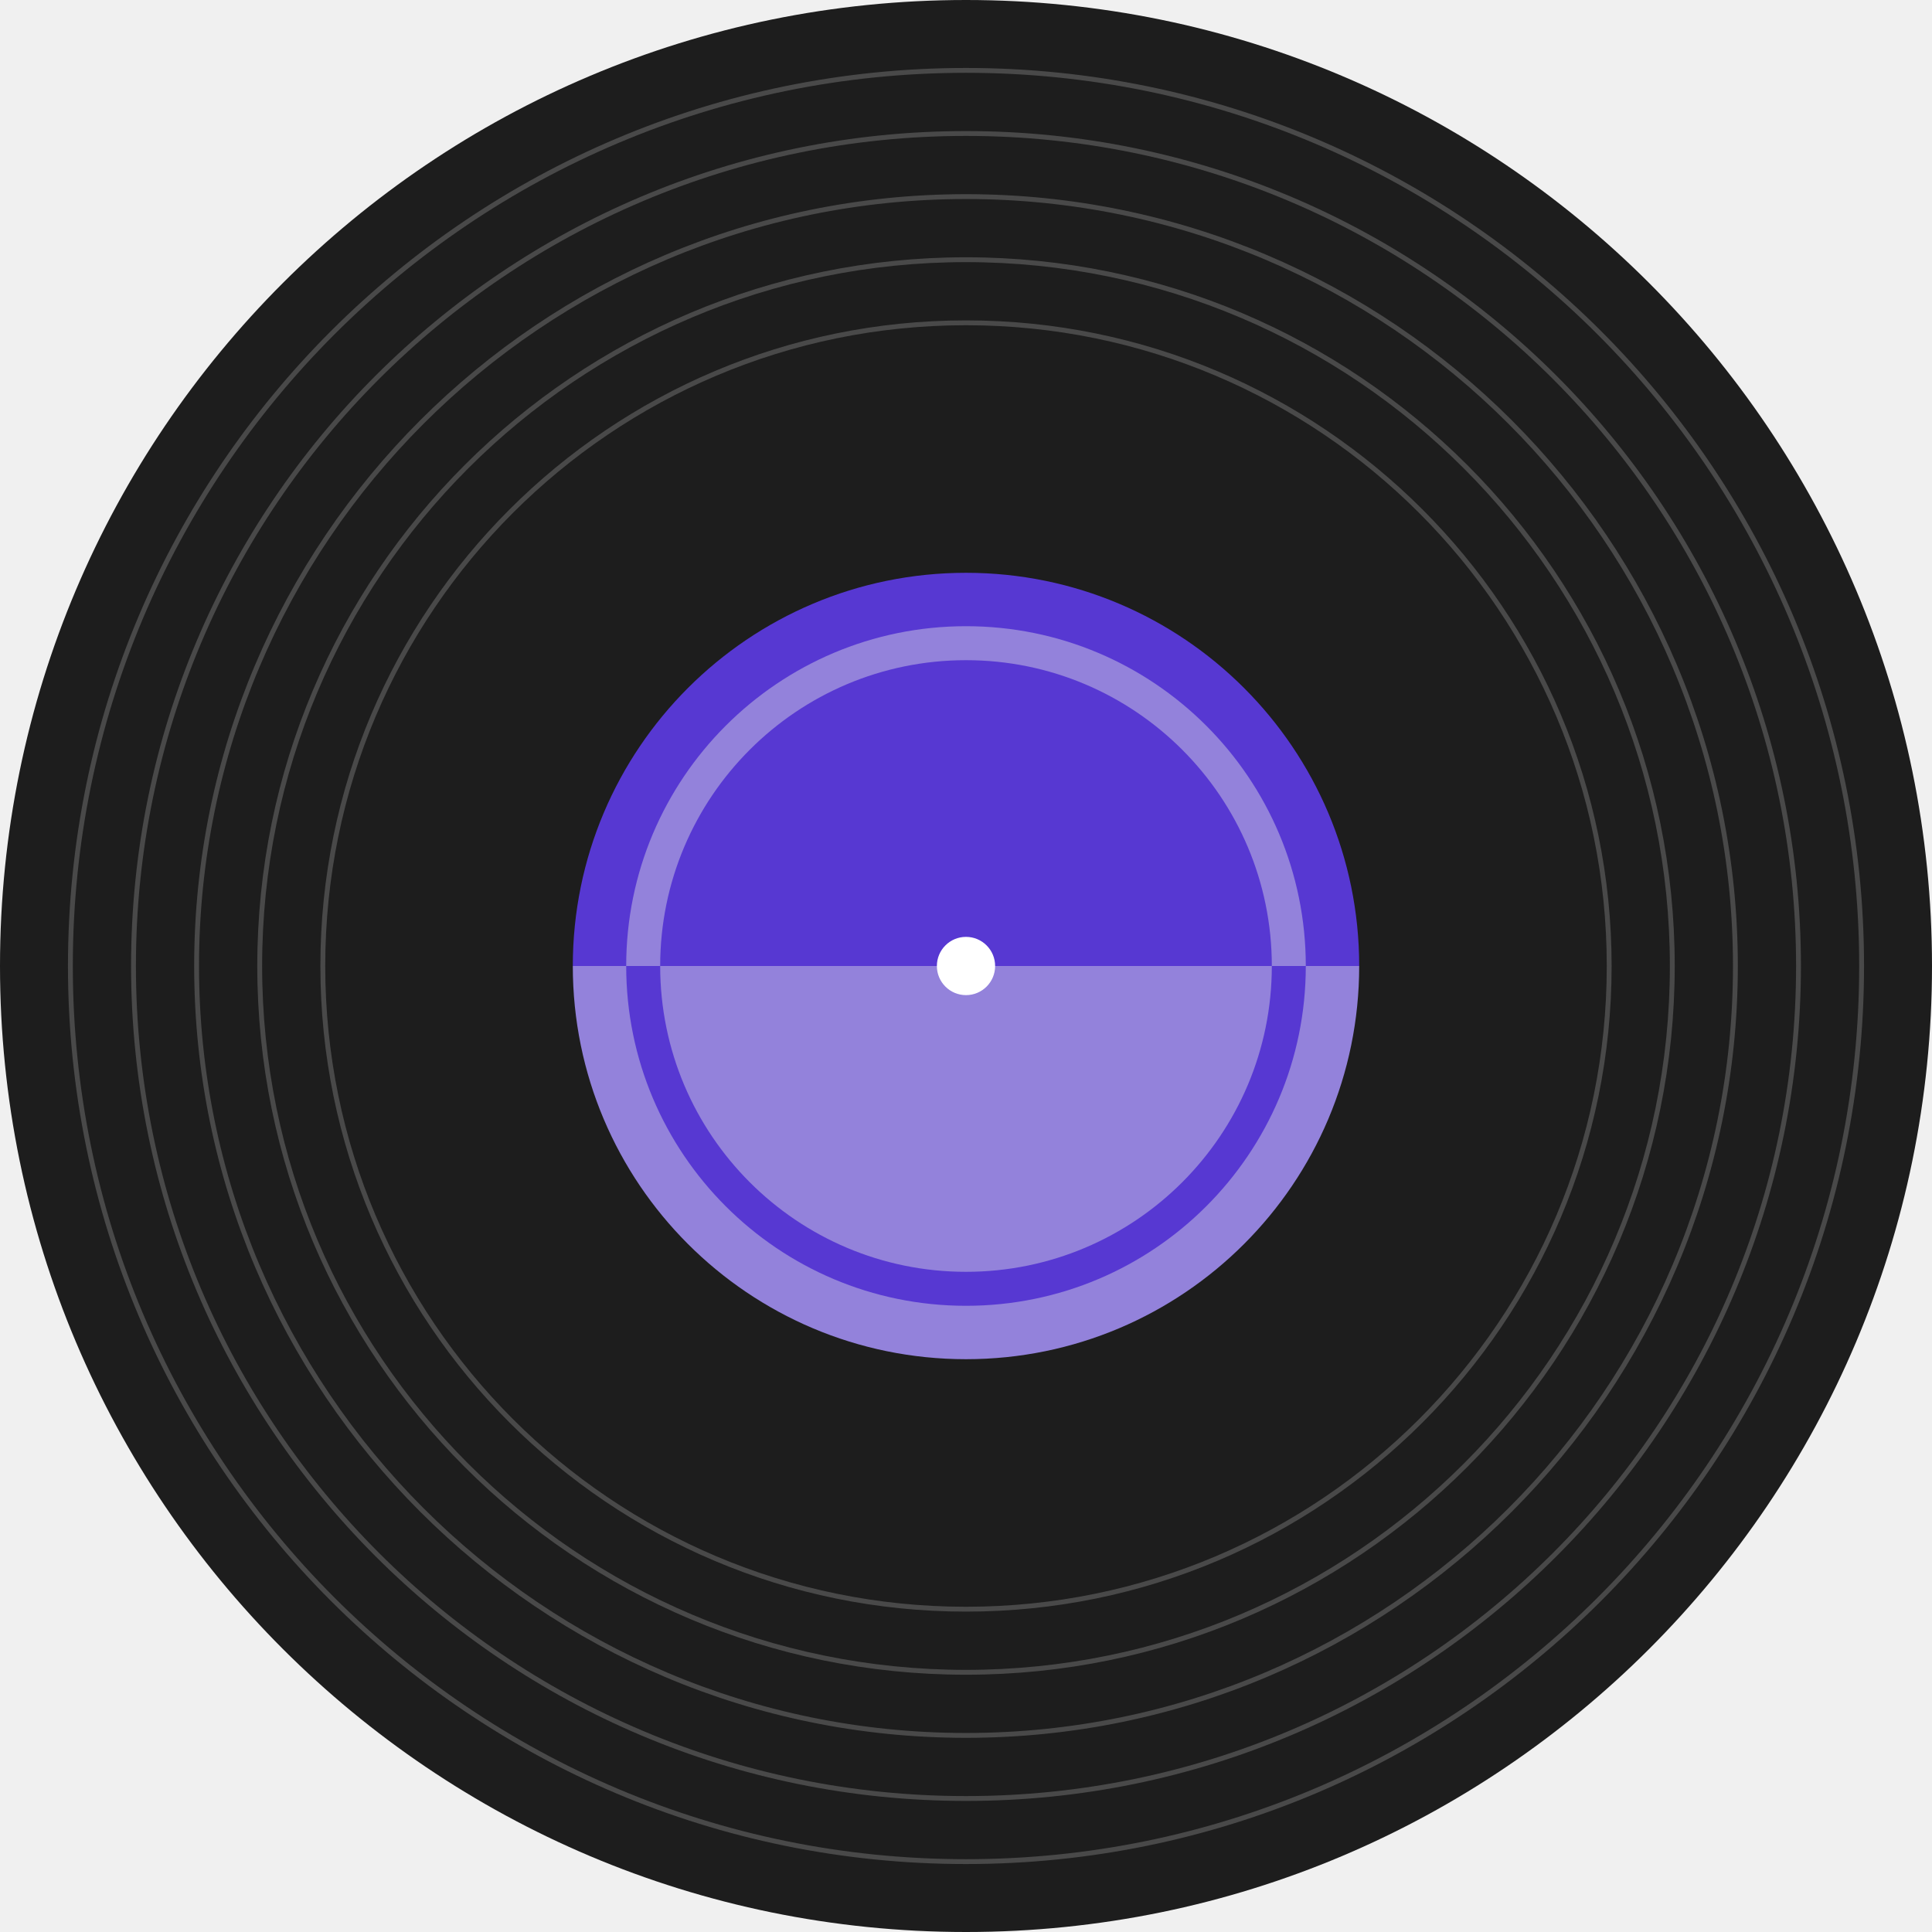
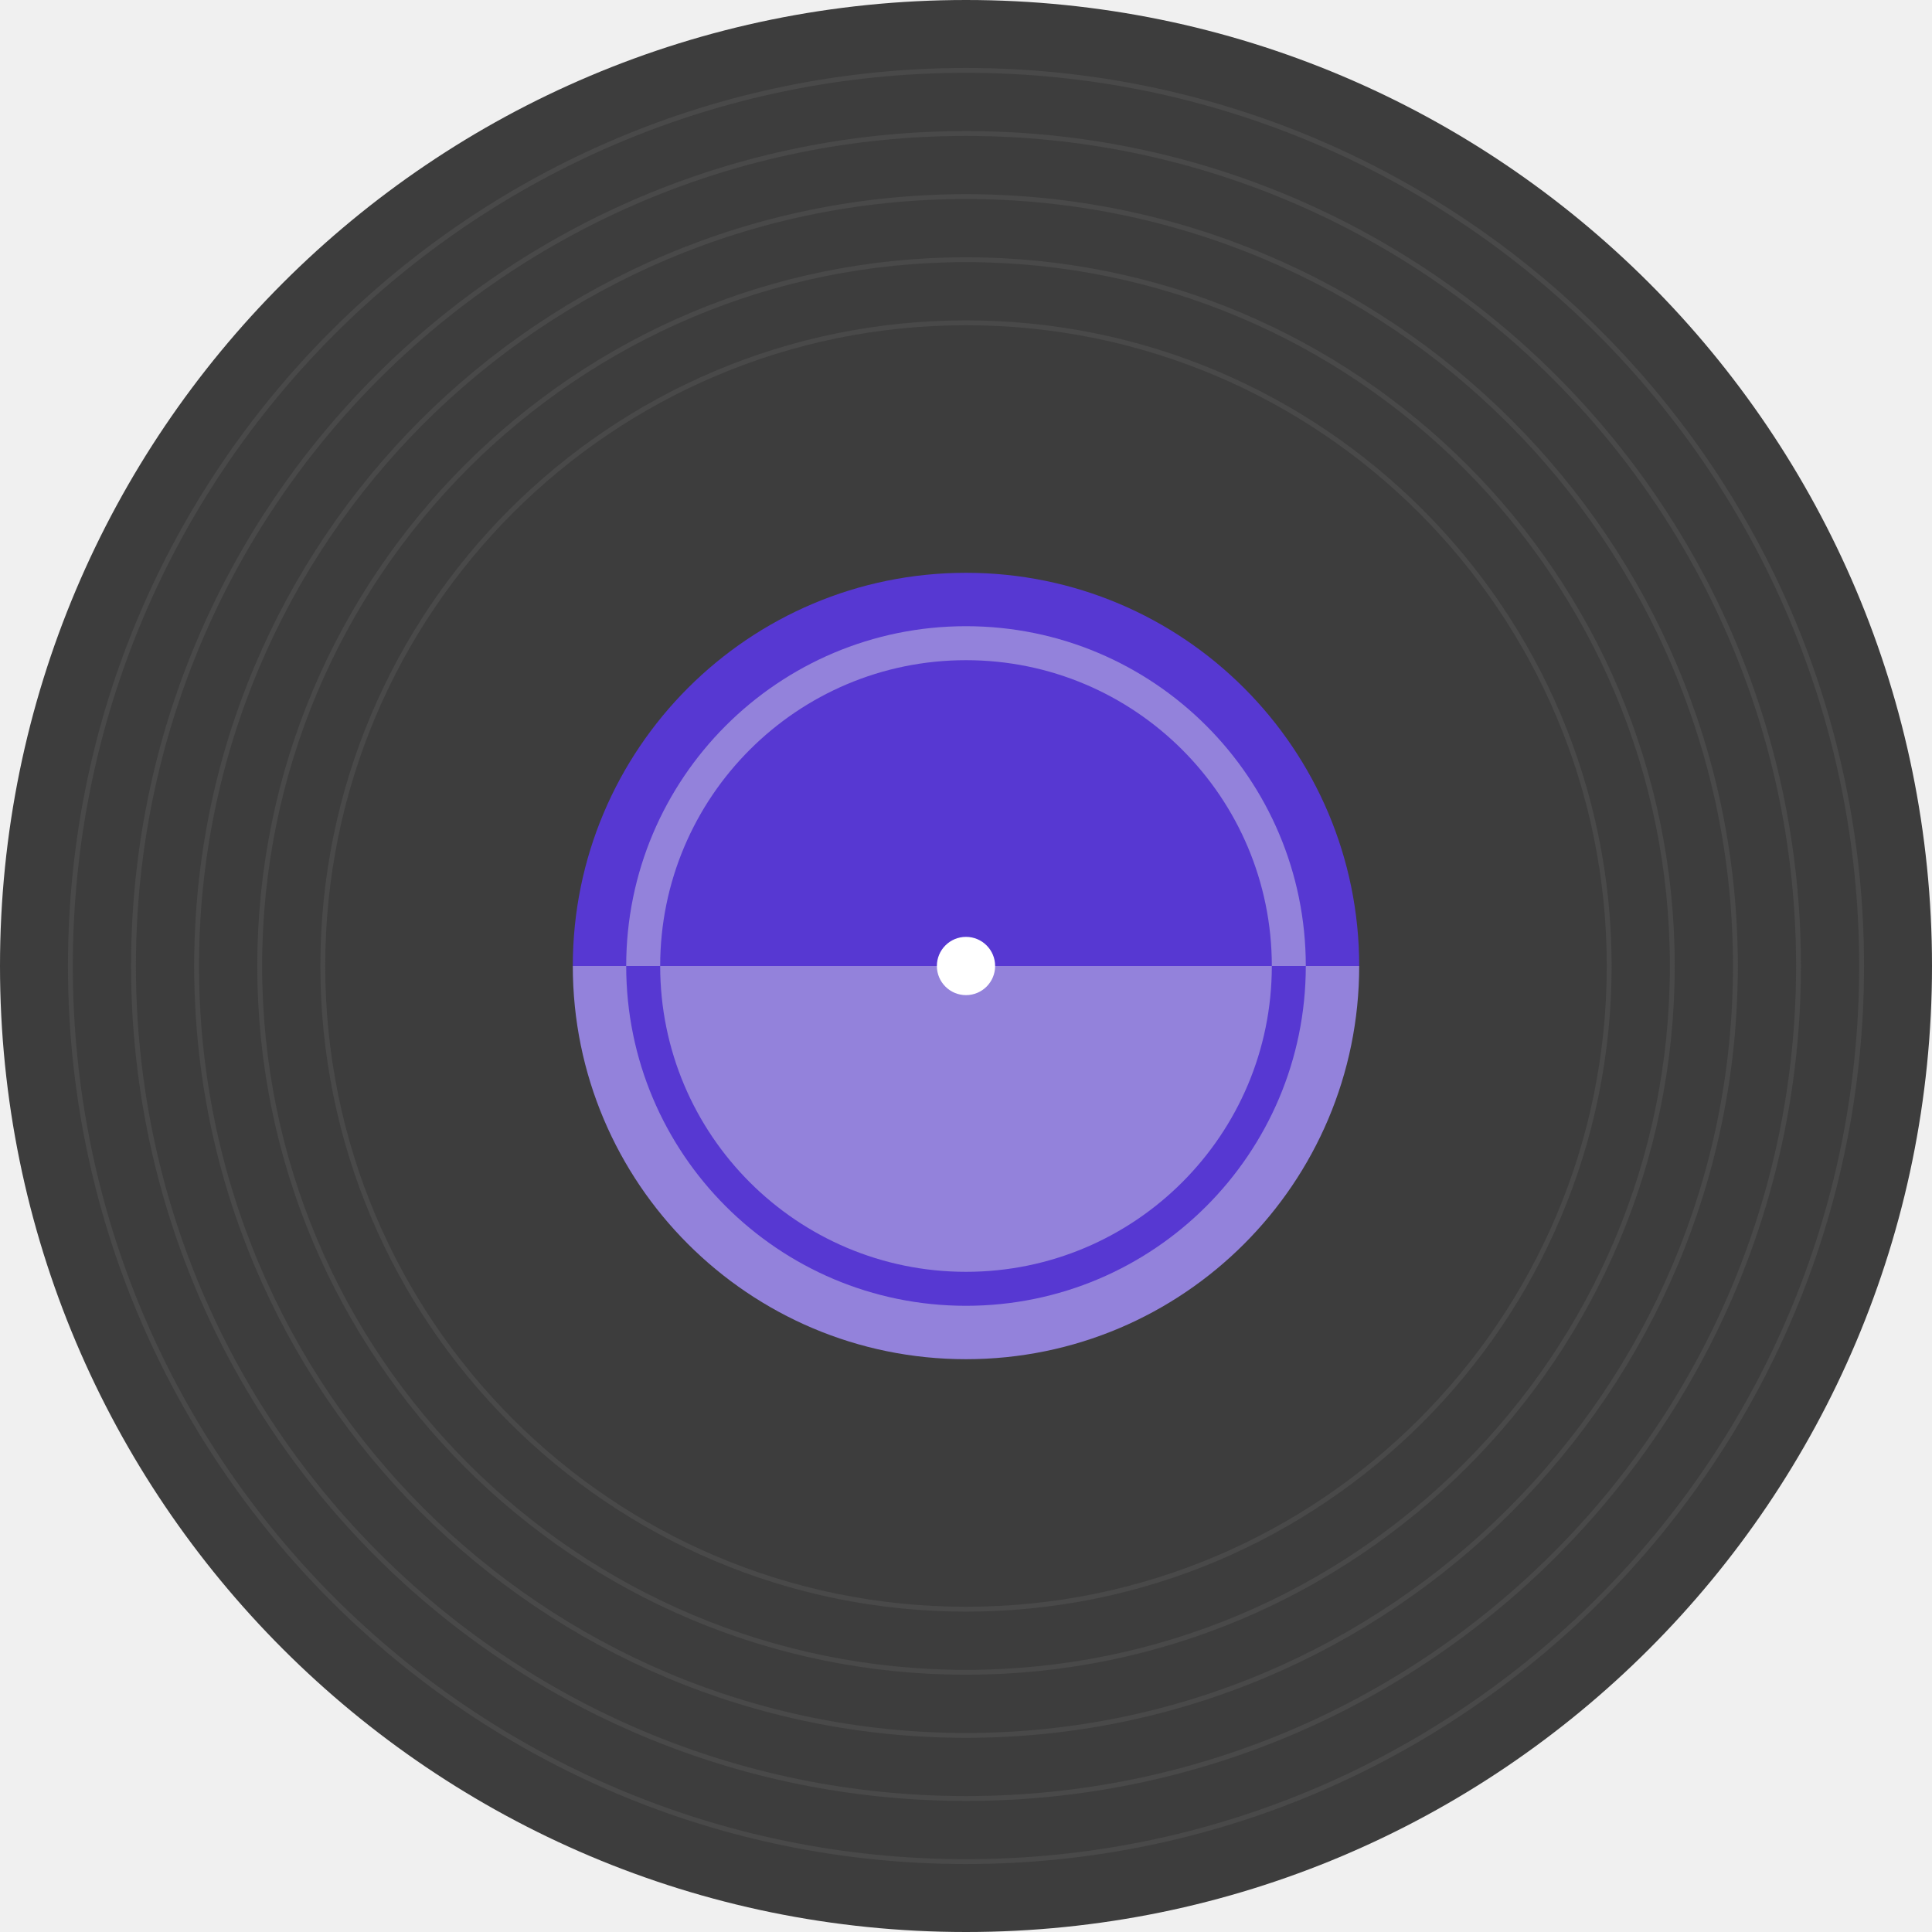
<svg xmlns="http://www.w3.org/2000/svg" width="398" height="398" viewBox="0 0 398 398" fill="none">
-   <circle cx="199" cy="199" r="199" fill="#1D1D1D" />
+   <circle cx="199" cy="199" r="199" fill="#3D3D3D" />
  <circle cx="199" cy="199" r="184.5" stroke="#494949" />
  <circle cx="199" cy="199" r="171.5" stroke="#494949" />
  <circle cx="199" cy="199" r="158.5" stroke="#494949" />
  <circle cx="199" cy="199" r="145.5" stroke="#494949" />
  <circle cx="199" cy="199" r="132.5" stroke="#494949" />
  <path d="M118 199C118 154.265 154.265 118 199 118V118C243.735 118 280 154.265 280 199V199H118V199Z" fill="#5738D2" />
  <path d="M118 199C118 243.735 154.265 280 199 280V280C243.735 280 280 243.735 280 199V199H118V199Z" fill="#9382DB" />
  <mask id="path-9-inside-1_43_18" fill="white">
    <path d="M129 199C129 237.66 160.34 269 199 269V269C237.66 269 269 237.66 269 199V199H129V199Z" />
  </mask>
  <path d="M122 199C122 241.526 156.474 276 199 276C241.526 276 276 241.526 276 199H262C262 233.794 233.794 262 199 262C164.206 262 136 233.794 136 199H122ZM269 199H129H269ZM122 199C122 241.526 156.474 276 199 276V262C164.206 262 136 233.794 136 199H122ZM199 276C241.526 276 276 241.526 276 199H262C262 233.794 233.794 262 199 262V276Z" fill="#5738D2" mask="url(#path-9-inside-1_43_18)" />
  <mask id="path-11-inside-2_43_18" fill="white">
    <path d="M129 199C129 160.34 160.34 129 199 129V129C237.66 129 269 160.34 269 199V199H129V199Z" />
  </mask>
  <path d="M122 199C122 156.474 156.474 122 199 122C241.526 122 276 156.474 276 199H262C262 164.206 233.794 136 199 136C164.206 136 136 164.206 136 199H122ZM269 199H129H269ZM122 199C122 156.474 156.474 122 199 122V136C164.206 136 136 164.206 136 199H122ZM199 122C241.526 122 276 156.474 276 199H262C262 164.206 233.794 136 199 136V122Z" fill="#9382DB" mask="url(#path-11-inside-2_43_18)" />
  <circle cx="199" cy="199" r="6" fill="white" />
</svg>
